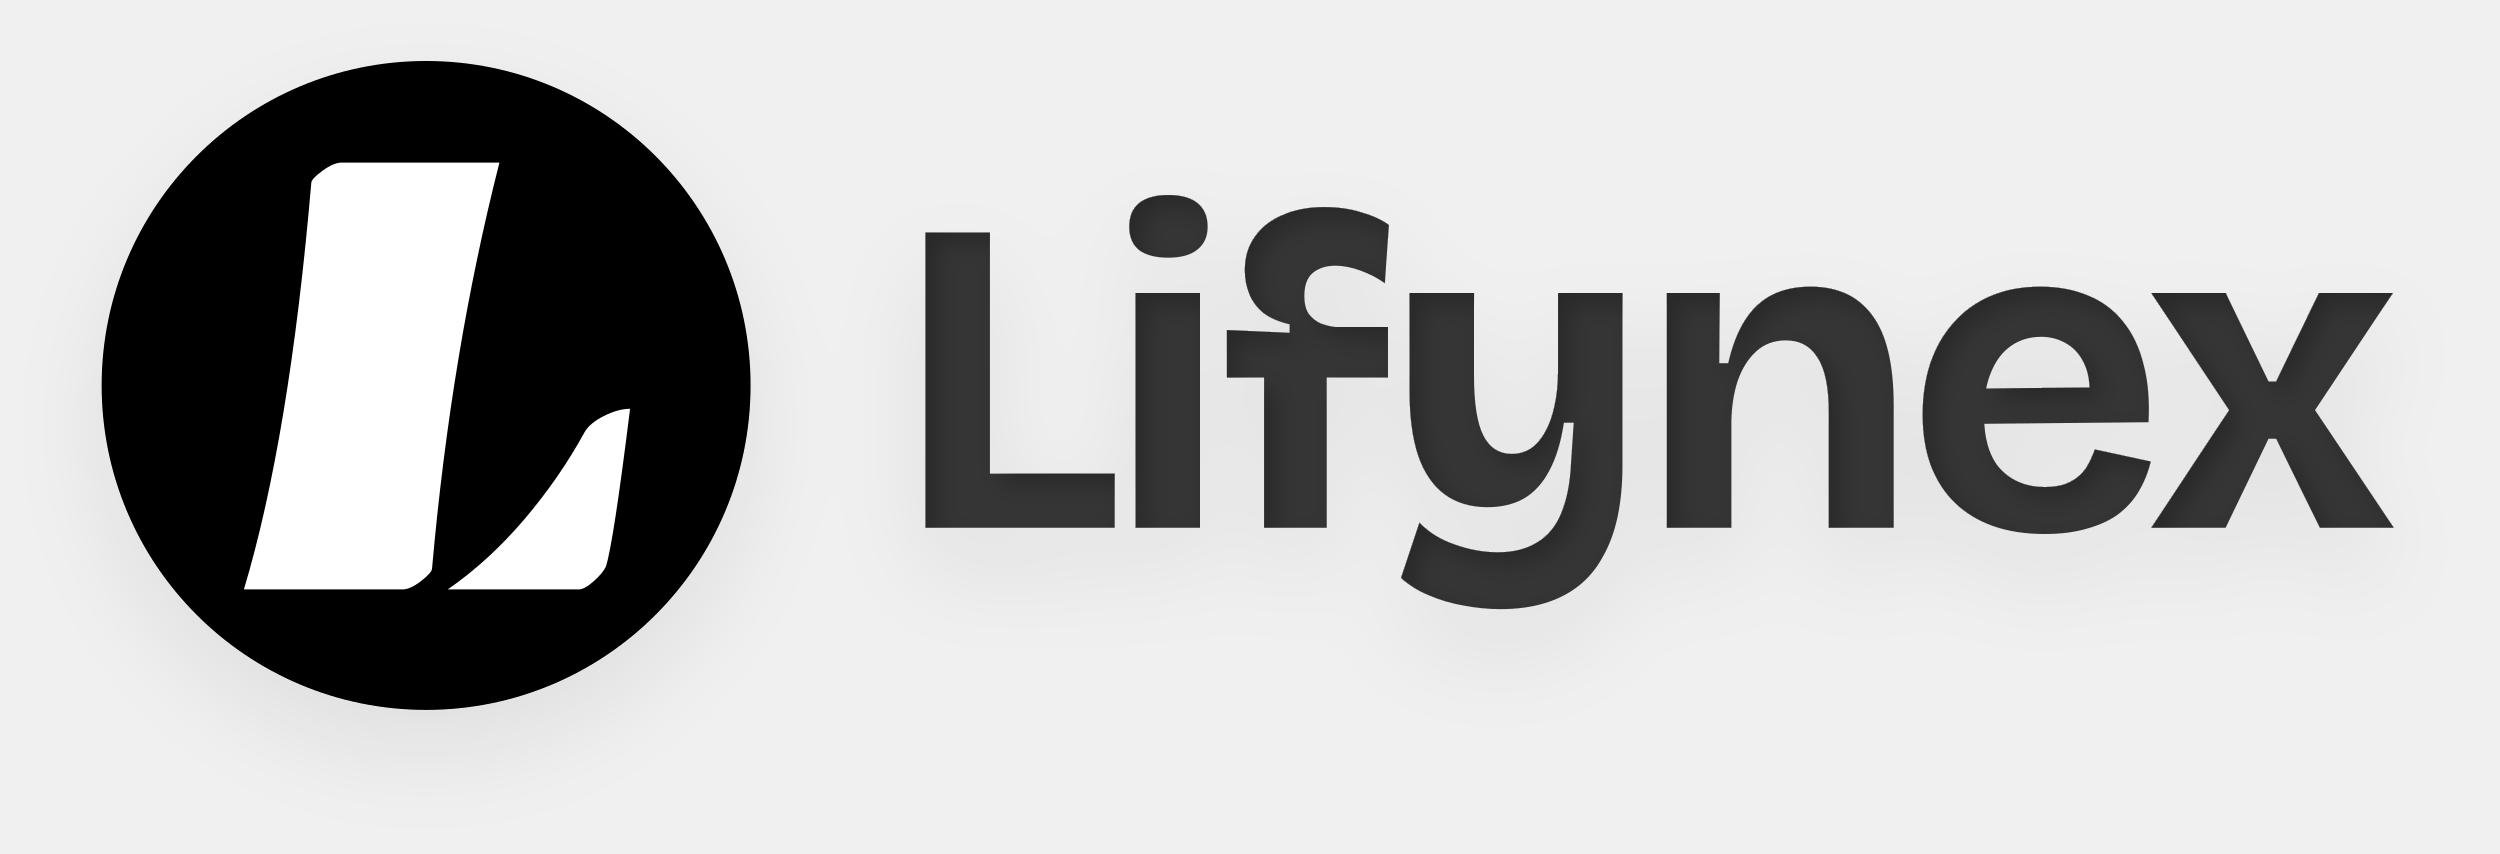
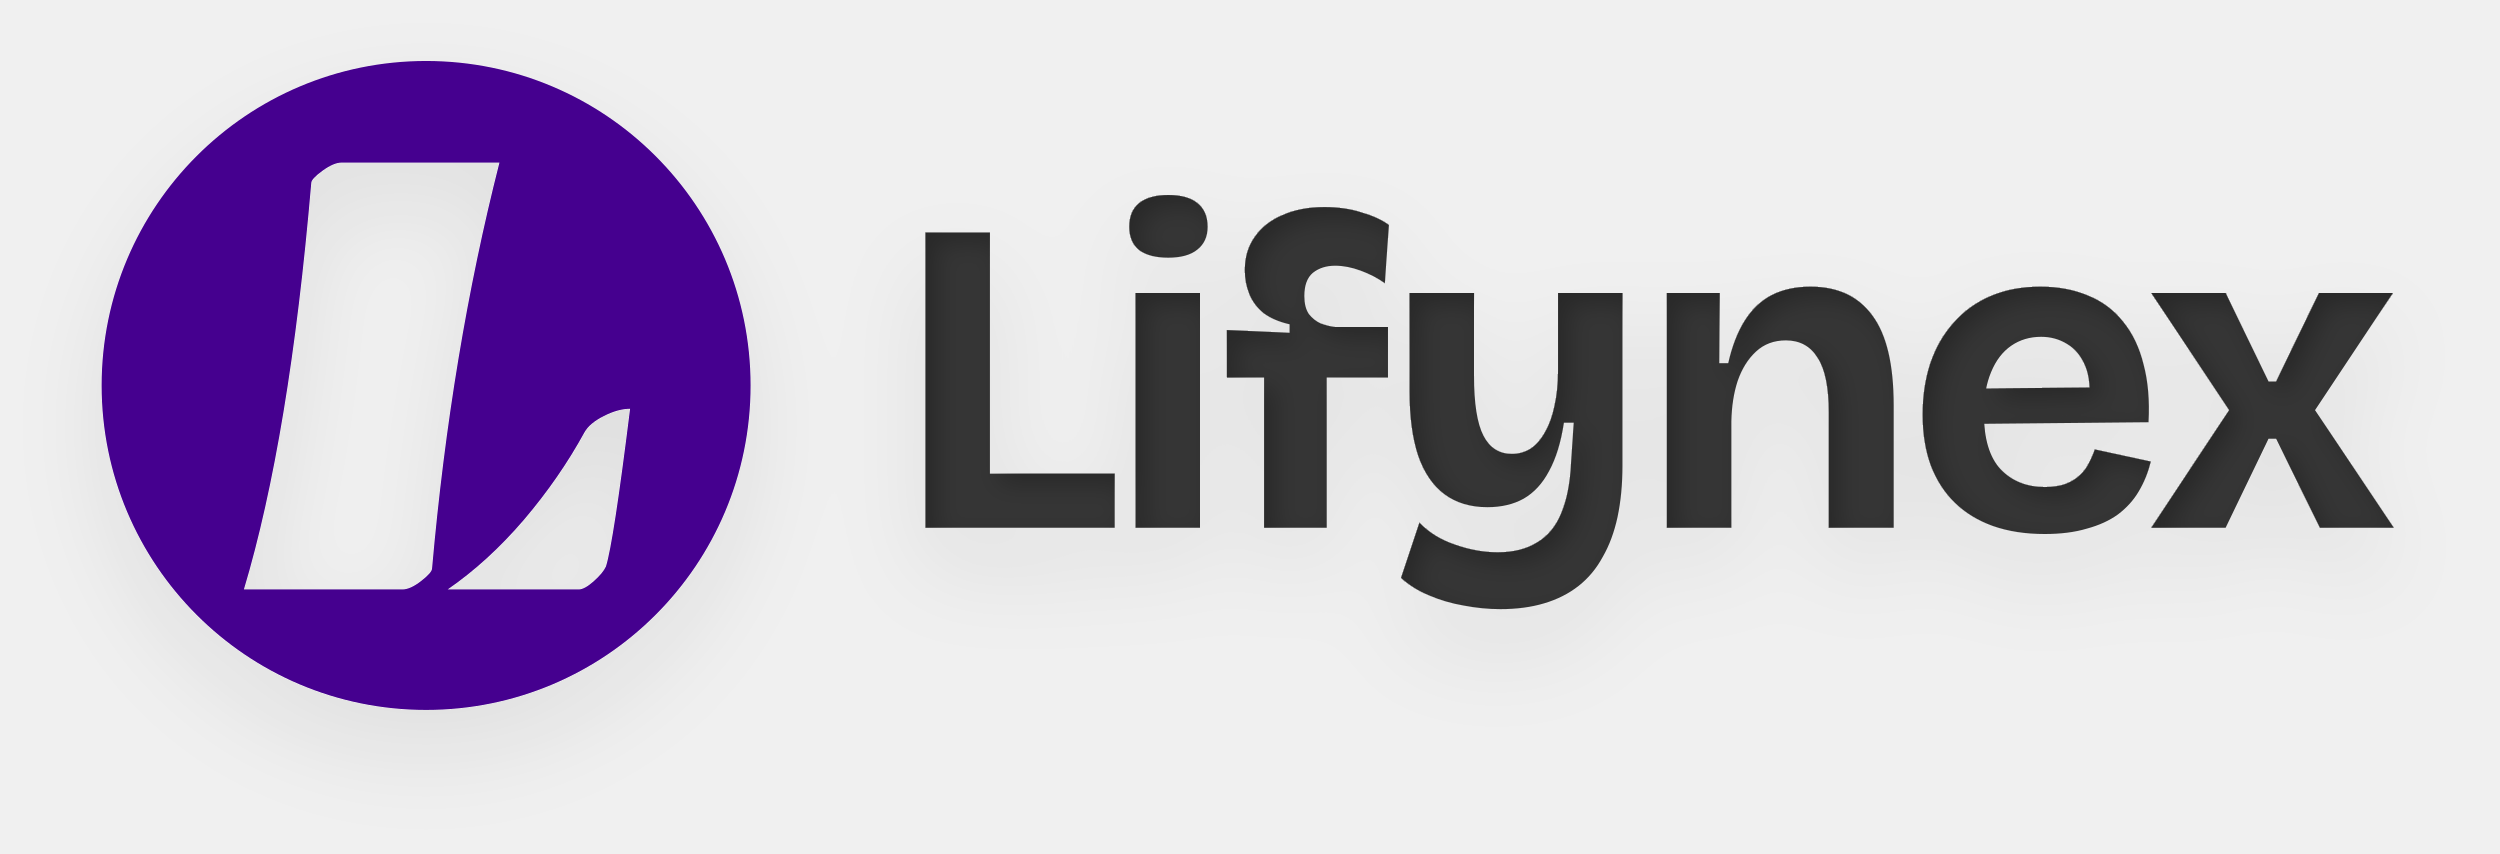
<svg xmlns="http://www.w3.org/2000/svg" width="123" height="42" viewBox="0 0 123 42" fill="none">
  <g filter="url(#filter0_d_3451_96)">
-     <rect x="5" y="3" width="31.929" height="31.929" rx="15.965" fill="black" />
-     <path d="M19.801 29H12C13.495 24.011 14.6 17.345 15.315 9.003C15.315 8.869 15.499 8.669 15.867 8.401C16.235 8.134 16.548 8 16.804 8H24.572C22.987 14.223 21.882 20.879 21.257 27.966C21.257 28.1 21.079 28.306 20.722 28.583C20.364 28.861 20.058 29 19.801 29ZM28.757 21.27C28.924 20.971 29.242 20.704 29.711 20.467C30.18 20.231 30.609 20.112 31 20.112C30.453 24.515 30.057 27.102 29.811 27.874C29.711 28.09 29.51 28.331 29.209 28.599C28.907 28.866 28.662 29 28.472 29H22.027C23.355 28.084 24.605 26.943 25.777 25.575C26.949 24.196 27.942 22.761 28.757 21.27Z" fill="white" />
+     <g clip-path="url(#clip0_3451_96)">
+       <path d="M39 36H5V2H39V36ZM16.805 8C16.548 8 16.235 8.134 15.867 8.401C15.499 8.669 15.315 8.869 15.315 9.003C14.6 17.345 13.495 24.011 12 29H19.801C20.058 29 20.365 28.861 20.722 28.583C21.079 28.305 21.257 28.099 21.257 27.966C21.882 20.878 22.988 14.223 24.572 8H16.805ZM31 20.112C30.609 20.112 30.18 20.231 29.711 20.468C29.242 20.704 28.924 20.971 28.757 21.27C27.942 22.761 26.949 24.196 25.777 25.574C24.605 26.942 23.355 28.084 22.027 29H28.473C28.662 29 28.908 28.866 29.209 28.599C29.51 28.331 29.711 28.09 29.811 27.874C30.057 27.102 30.453 24.515 31 20.112Z" fill="#45008F" />
+     </g>
    <g filter="url(#filter1_i_3451_96)">
      <path d="M45.536 25.965V11.445H48.704V25.965H45.536ZM46.196 25.965V23.303H54.842V25.965H46.196ZM55.872 25.965V14.415H59.04V25.965H55.872ZM57.478 12.677C56.862 12.677 56.385 12.552 56.048 12.303C55.725 12.039 55.564 11.658 55.564 11.159C55.564 10.646 55.725 10.257 56.048 9.993C56.385 9.729 56.862 9.597 57.478 9.597C58.109 9.597 58.585 9.729 58.908 9.993C59.245 10.257 59.414 10.646 59.414 11.159C59.414 11.643 59.245 12.017 58.908 12.281C58.585 12.545 58.109 12.677 57.478 12.677ZM62.194 25.965V18.573H60.368V16.241L63.448 16.373V15.955C62.934 15.838 62.509 15.654 62.172 15.405C61.849 15.141 61.614 14.825 61.468 14.459C61.321 14.092 61.248 13.704 61.248 13.293C61.248 12.662 61.409 12.12 61.732 11.665C62.054 11.195 62.509 10.836 63.096 10.587C63.682 10.323 64.372 10.191 65.164 10.191C65.838 10.191 66.447 10.279 66.99 10.455C67.547 10.616 67.994 10.822 68.332 11.071L68.134 13.931C67.782 13.681 67.386 13.476 66.946 13.315C66.506 13.153 66.088 13.073 65.692 13.073C65.252 13.073 64.885 13.19 64.592 13.425C64.313 13.659 64.174 14.041 64.174 14.569C64.174 14.935 64.247 15.229 64.394 15.449C64.555 15.654 64.746 15.808 64.966 15.911C65.2 15.999 65.428 16.058 65.648 16.087H68.288V18.573H65.274V25.965H62.194ZM73.819 29.969C73.232 29.969 72.631 29.91 72.015 29.793C71.413 29.69 70.841 29.521 70.299 29.287C69.771 29.067 69.316 28.781 68.935 28.429L69.837 25.723C70.306 26.207 70.893 26.566 71.597 26.801C72.301 27.05 72.997 27.175 73.687 27.175C74.464 27.175 75.109 27.014 75.623 26.691C76.151 26.383 76.547 25.906 76.811 25.261C77.089 24.601 77.251 23.779 77.295 22.797L77.427 20.795H76.943C76.796 21.763 76.554 22.555 76.217 23.171C75.894 23.787 75.476 24.241 74.963 24.535C74.464 24.814 73.87 24.953 73.181 24.953C72.345 24.953 71.641 24.74 71.069 24.315C70.497 23.89 70.064 23.252 69.771 22.401C69.492 21.55 69.353 20.502 69.353 19.255V14.415H72.521V18.485C72.521 19.849 72.675 20.831 72.983 21.433C73.291 22.034 73.76 22.335 74.391 22.335C74.728 22.335 75.036 22.247 75.315 22.071C75.593 21.88 75.828 21.609 76.019 21.257C76.224 20.905 76.378 20.48 76.481 19.981C76.598 19.468 76.657 18.888 76.657 18.243V14.415H79.825V22.907C79.825 23.831 79.744 24.674 79.583 25.437C79.421 26.185 79.179 26.837 78.857 27.395C78.549 27.967 78.153 28.444 77.669 28.825C77.185 29.206 76.62 29.492 75.975 29.683C75.344 29.873 74.625 29.969 73.819 29.969ZM82.015 25.965V18.969V14.415H84.611L84.589 17.869H85.029C85.22 17.033 85.491 16.336 85.843 15.779C86.195 15.222 86.635 14.803 87.163 14.525C87.706 14.246 88.344 14.107 89.077 14.107C90.412 14.107 91.424 14.576 92.113 15.515C92.817 16.453 93.169 17.927 93.169 19.937V25.965H89.979V20.289C89.979 19.057 89.796 18.162 89.429 17.605C89.077 17.033 88.556 16.747 87.867 16.747C87.281 16.747 86.789 16.93 86.393 17.297C85.997 17.663 85.697 18.148 85.491 18.749C85.3 19.335 85.198 19.995 85.183 20.729V25.965H82.015ZM100.602 26.273C99.649 26.273 98.798 26.141 98.05 25.877C97.317 25.613 96.693 25.232 96.18 24.733C95.667 24.234 95.271 23.618 94.992 22.885C94.728 22.151 94.596 21.323 94.596 20.399C94.596 19.489 94.721 18.654 94.97 17.891C95.234 17.113 95.615 16.446 96.114 15.889C96.613 15.317 97.221 14.877 97.94 14.569C98.659 14.261 99.473 14.107 100.382 14.107C101.262 14.107 102.047 14.254 102.736 14.547C103.425 14.825 103.997 15.251 104.452 15.823C104.921 16.395 105.259 17.099 105.464 17.935C105.684 18.756 105.765 19.702 105.706 20.773L96.642 20.861V19.123L103.88 19.057L102.758 19.937C102.861 19.16 102.809 18.521 102.604 18.023C102.399 17.524 102.098 17.157 101.702 16.923C101.321 16.688 100.895 16.571 100.426 16.571C99.869 16.571 99.377 16.718 98.952 17.011C98.527 17.304 98.197 17.737 97.962 18.309C97.727 18.866 97.61 19.541 97.61 20.333C97.61 21.579 97.881 22.496 98.424 23.083C98.981 23.669 99.707 23.963 100.602 23.963C101.013 23.963 101.357 23.912 101.636 23.809C101.929 23.692 102.164 23.545 102.34 23.369C102.531 23.193 102.677 22.995 102.78 22.775C102.897 22.555 102.993 22.335 103.066 22.115L105.816 22.709C105.684 23.252 105.486 23.743 105.222 24.183C104.973 24.608 104.635 24.982 104.21 25.305C103.785 25.613 103.271 25.848 102.67 26.009C102.083 26.185 101.394 26.273 100.602 26.273ZM105.848 25.965L109.676 20.179L105.848 14.415H109.5L111.612 18.771H111.986L114.098 14.415H117.728L113.9 20.179L117.772 25.965H114.142L111.986 21.587H111.612L109.5 25.965H105.848Z" fill="#353535" />
    </g>
  </g>
  <defs>
    <filter id="filter0_d_3451_96" x="0.5" y="0.5" width="122.93" height="40.93" filterUnits="userSpaceOnUse" color-interpolation-filters="sRGB">
      <feFlood flood-opacity="0" result="BackgroundImageFix" />
      <feColorMatrix in="SourceAlpha" type="matrix" values="0 0 0 0 0 0 0 0 0 0 0 0 0 0 0 0 0 0 127 0" result="hardAlpha" />
      <feOffset dy="2" />
      <feGaussianBlur stdDeviation="2.25" />
      <feComposite in2="hardAlpha" operator="out" />
      <feColorMatrix type="matrix" values="0 0 0 0 0 0 0 0 0 0 0 0 0 0 0 0 0 0 0.07 0" />
      <feBlend mode="normal" in2="BackgroundImageFix" result="effect1_dropShadow_3451_96" />
      <feBlend mode="normal" in="SourceGraphic" in2="effect1_dropShadow_3451_96" result="shape" />
    </filter>
    <filter id="filter1_i_3451_96" x="45.535" y="9.598" width="72.738" height="20.871" filterUnits="userSpaceOnUse" color-interpolation-filters="sRGB">
      <feFlood flood-opacity="0" result="BackgroundImageFix" />
      <feBlend mode="normal" in="SourceGraphic" in2="BackgroundImageFix" result="shape" />
      <feColorMatrix in="SourceAlpha" type="matrix" values="0 0 0 0 0 0 0 0 0 0 0 0 0 0 0 0 0 0 127 0" result="hardAlpha" />
      <feOffset dx="0.5" dy="0.5" />
      <feGaussianBlur stdDeviation="0.6" />
      <feComposite in2="hardAlpha" operator="arithmetic" k2="-1" k3="1" />
      <feColorMatrix type="matrix" values="0 0 0 0 0 0 0 0 0 0 0 0 0 0 0 0 0 0 0.25 0" />
      <feBlend mode="normal" in2="shape" result="effect1_innerShadow_3451_96" />
    </filter>
+     <clipPath id="clip0_3451_96">
+       <rect x="5" y="3" width="31.929" height="31.929" rx="15.965" fill="white" />
+     </clipPath>
  </defs>
</svg>
